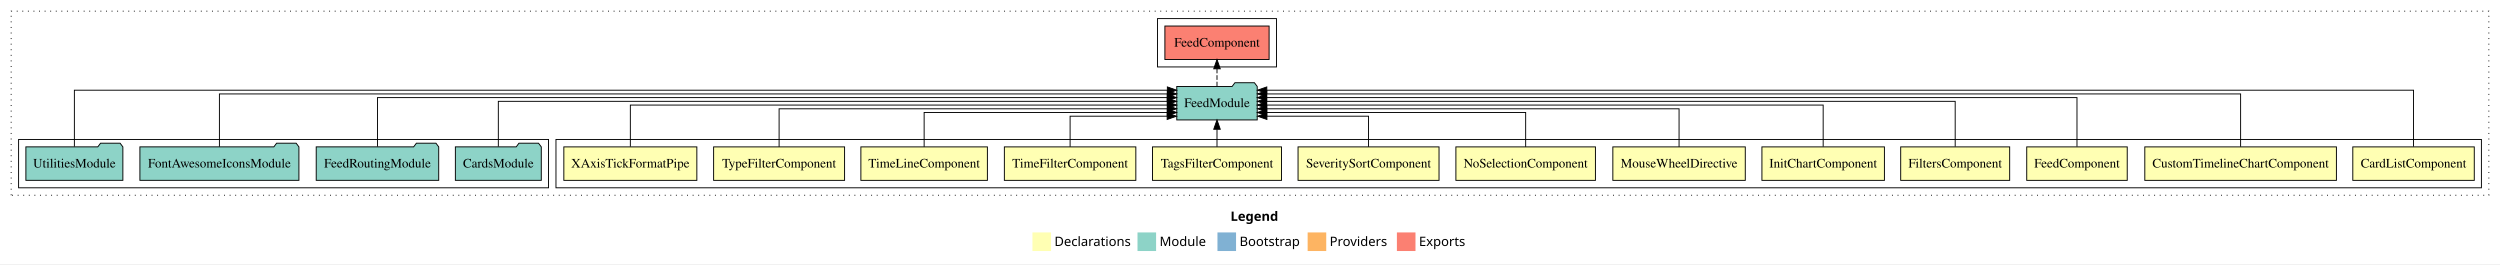
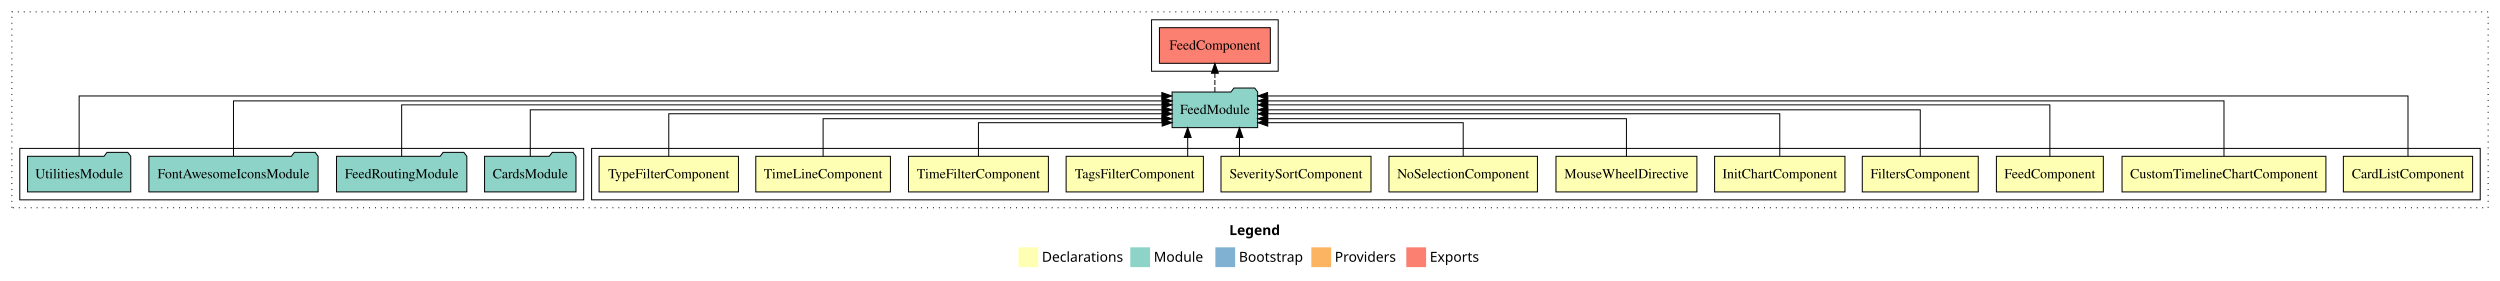
- <svg xmlns="http://www.w3.org/2000/svg" width="2689pt" height="284pt" viewBox="0.00 0.00 2689.00 284.00">
+ <svg xmlns="http://www.w3.org/2000/svg" width="2527pt" height="284pt" viewBox="0.00 0.00 2527.00 284.00">
  <g id="graph0" class="graph" transform="scale(1 1) rotate(0) translate(4 280)">
-     <polygon fill="#ffffff" stroke="transparent" points="-4,4 -4,-280 2685,-280 2685,4 -4,4" />
-     <text text-anchor="start" x="1319.509" y="-42.4" font-family="sans-serif" font-weight="bold" font-size="14.00" fill="#000000">Legend</text>
-     <polygon fill="#ffffb3" stroke="transparent" points="1106.5,-10 1106.5,-30 1126.5,-30 1126.5,-10 1106.5,-10" />
-     <text text-anchor="start" x="1130.129" y="-15.4" font-family="sans-serif" font-size="14.00" fill="#000000">  Declarations</text>
-     <polygon fill="#8dd3c7" stroke="transparent" points="1219.5,-10 1219.5,-30 1239.5,-30 1239.5,-10 1219.5,-10" />
-     <text text-anchor="start" x="1243.225" y="-15.4" font-family="sans-serif" font-size="14.00" fill="#000000">  Module</text>
-     <polygon fill="#80b1d3" stroke="transparent" points="1305.5,-10 1305.5,-30 1325.5,-30 1325.5,-10 1305.5,-10" />
-     <text text-anchor="start" x="1329.281" y="-15.4" font-family="sans-serif" font-size="14.00" fill="#000000">  Bootstrap</text>
-     <polygon fill="#fdb462" stroke="transparent" points="1402.5,-10 1402.5,-30 1422.5,-30 1422.5,-10 1402.5,-10" />
-     <text text-anchor="start" x="1426.173" y="-15.4" font-family="sans-serif" font-size="14.00" fill="#000000">  Providers</text>
-     <polygon fill="#fb8072" stroke="transparent" points="1498.5,-10 1498.5,-30 1518.5,-30 1518.5,-10 1498.5,-10" />
-     <text text-anchor="start" x="1522.226" y="-15.4" font-family="sans-serif" font-size="14.00" fill="#000000">  Exports</text>
+     <polygon fill="#ffffff" stroke="transparent" points="-4,4 -4,-280 2523,-280 2523,4 -4,4" />
+     <text text-anchor="start" x="1238.509" y="-42.4" font-family="sans-serif" font-weight="bold" font-size="14.00" fill="#000000">Legend</text>
+     <polygon fill="#ffffb3" stroke="transparent" points="1025.5,-10 1025.5,-30 1045.5,-30 1045.5,-10 1025.5,-10" />
+     <text text-anchor="start" x="1049.129" y="-15.4" font-family="sans-serif" font-size="14.00" fill="#000000">  Declarations</text>
+     <polygon fill="#8dd3c7" stroke="transparent" points="1138.5,-10 1138.5,-30 1158.5,-30 1158.5,-10 1138.5,-10" />
+     <text text-anchor="start" x="1162.225" y="-15.4" font-family="sans-serif" font-size="14.00" fill="#000000">  Module</text>
+     <polygon fill="#80b1d3" stroke="transparent" points="1224.5,-10 1224.5,-30 1244.5,-30 1244.5,-10 1224.5,-10" />
+     <text text-anchor="start" x="1248.281" y="-15.4" font-family="sans-serif" font-size="14.00" fill="#000000">  Bootstrap</text>
+     <polygon fill="#fdb462" stroke="transparent" points="1321.5,-10 1321.5,-30 1341.5,-30 1341.5,-10 1321.5,-10" />
+     <text text-anchor="start" x="1345.173" y="-15.4" font-family="sans-serif" font-size="14.00" fill="#000000">  Providers</text>
+     <polygon fill="#fb8072" stroke="transparent" points="1417.5,-10 1417.5,-30 1437.5,-30 1437.5,-10 1417.5,-10" />
+     <text text-anchor="start" x="1441.226" y="-15.4" font-family="sans-serif" font-size="14.00" fill="#000000">  Exports</text>
    <g id="clust1" class="cluster">
-       <polygon fill="none" stroke="#000000" stroke-dasharray="1,5" points="8,-70 8,-268 2673,-268 2673,-70 8,-70" />
+       <polygon fill="none" stroke="#000000" stroke-dasharray="1,5" points="8,-70 8,-268 2511,-268 2511,-70 8,-70" />
    </g>
    <g id="clust2" class="cluster">
-       <polygon fill="none" stroke="#000000" points="594,-78 594,-130 2665,-130 2665,-78 594,-78" />
+       <polygon fill="none" stroke="#000000" points="594,-78 594,-130 2503,-130 2503,-78 594,-78" />
+     </g>
+     <g id="clust15" class="cluster">
+       <polygon fill="none" stroke="#000000" points="16,-78 16,-130 586,-130 586,-78 16,-78" />
    </g>
    <g id="clust16" class="cluster">
-       <polygon fill="none" stroke="#000000" points="16,-78 16,-130 586,-130 586,-78 16,-78" />
-     </g>
-     <g id="clust17" class="cluster">
-       <polygon fill="none" stroke="#000000" points="1241,-208 1241,-260 1369,-260 1369,-208 1241,-208" />
+       <polygon fill="none" stroke="#000000" points="1160,-208 1160,-260 1288,-260 1288,-208 1160,-208" />
    </g>
    <g id="node1" class="node">
-       <polygon fill="#ffffb3" stroke="#000000" points="2657.323,-122 2526.677,-122 2526.677,-86 2657.323,-86 2657.323,-122" />
-       <text text-anchor="middle" x="2592" y="-99.8" font-family="Times,serif" font-size="14.00" fill="#000000">CardListComponent</text>
+       <polygon fill="#ffffb3" stroke="#000000" points="2495.323,-122 2364.677,-122 2364.677,-86 2495.323,-86 2495.323,-122" />
+       <text text-anchor="middle" x="2430" y="-99.8" font-family="Times,serif" font-size="14.00" fill="#000000">CardListComponent</text>
+     </g>
+     <g id="node13" class="node">
+       <polygon fill="#8dd3c7" stroke="#000000" points="1267.262,-187 1264.262,-191 1243.262,-191 1240.262,-187 1180.738,-187 1180.738,-151 1267.262,-151 1267.262,-187" />
+       <text text-anchor="middle" x="1224" y="-164.8" font-family="Times,serif" font-size="14.00" fill="#000000">FeedModule</text>
+     </g>
+     <g id="edge1" class="edge">
+       <path fill="none" stroke="#000000" d="M2430,-122.323C2430,-145.66 2430,-183 2430,-183 2430,-183 1277.278,-183 1277.278,-183" />
+       <polygon fill="#000000" stroke="#000000" points="1277.278,-179.5 1267.278,-183 1277.278,-186.5 1277.278,-179.5" />
+     </g>
+     <g id="node2" class="node">
+       <polygon fill="#ffffb3" stroke="#000000" points="2347.042,-122 2140.958,-122 2140.958,-86 2347.042,-86 2347.042,-122" />
+       <text text-anchor="middle" x="2244" y="-99.8" font-family="Times,serif" font-size="14.00" fill="#000000">CustomTimelineChartComponent</text>
+     </g>
+     <g id="edge2" class="edge">
+       <path fill="none" stroke="#000000" d="M2244,-122.292C2244,-144.206 2244,-178 2244,-178 2244,-178 1277.502,-178 1277.502,-178" />
+       <polygon fill="#000000" stroke="#000000" points="1277.502,-174.5 1267.502,-178 1277.502,-181.5 1277.502,-174.5" />
+     </g>
+     <g id="node3" class="node">
+       <polygon fill="#ffffb3" stroke="#000000" points="2122.045,-122 2013.955,-122 2013.955,-86 2122.045,-86 2122.045,-122" />
+       <text text-anchor="middle" x="2068" y="-99.8" font-family="Times,serif" font-size="14.00" fill="#000000">FeedComponent</text>
+     </g>
+     <g id="edge3" class="edge">
+       <path fill="none" stroke="#000000" d="M2068,-122.027C2068,-142.767 2068,-174 2068,-174 2068,-174 1277.307,-174 1277.307,-174" />
+       <polygon fill="#000000" stroke="#000000" points="1277.307,-170.5 1267.307,-174 1277.307,-177.5 1277.307,-170.5" />
+     </g>
+     <g id="node4" class="node">
+       <polygon fill="#ffffb3" stroke="#000000" points="1995.607,-122 1878.393,-122 1878.393,-86 1995.607,-86 1995.607,-122" />
+       <text text-anchor="middle" x="1937" y="-99.8" font-family="Times,serif" font-size="14.00" fill="#000000">FiltersComponent</text>
+     </g>
+     <g id="edge4" class="edge">
+       <path fill="none" stroke="#000000" d="M1937,-122.106C1937,-141.339 1937,-169 1937,-169 1937,-169 1277.528,-169 1277.528,-169" />
+       <polygon fill="#000000" stroke="#000000" points="1277.528,-165.5 1267.528,-169 1277.528,-172.5 1277.528,-165.5" />
+     </g>
+     <g id="node5" class="node">
+       <polygon fill="#ffffb3" stroke="#000000" points="1860.877,-122 1729.123,-122 1729.123,-86 1860.877,-86 1860.877,-122" />
+       <text text-anchor="middle" x="1795" y="-99.8" font-family="Times,serif" font-size="14.00" fill="#000000">InitChartComponent</text>
+     </g>
+     <g id="edge5" class="edge">
+       <path fill="none" stroke="#000000" d="M1795,-122.302C1795,-140.27 1795,-165 1795,-165 1795,-165 1277.387,-165 1277.387,-165" />
+       <polygon fill="#000000" stroke="#000000" points="1277.387,-161.5 1267.387,-165 1277.386,-168.5 1277.387,-161.5" />
+     </g>
+     <g id="node6" class="node">
+       <polygon fill="#ffffb3" stroke="#000000" points="1711.221,-122 1568.779,-122 1568.779,-86 1711.221,-86 1711.221,-122" />
+       <text text-anchor="middle" x="1640" y="-99.8" font-family="Times,serif" font-size="14.00" fill="#000000">MouseWheelDirective</text>
+     </g>
+     <g id="edge6" class="edge">
+       <path fill="none" stroke="#000000" d="M1640,-122.027C1640,-138.398 1640,-160 1640,-160 1640,-160 1277.342,-160 1277.342,-160" />
+       <polygon fill="#000000" stroke="#000000" points="1277.342,-156.5 1267.342,-160 1277.342,-163.5 1277.342,-156.5" />
+     </g>
+     <g id="node7" class="node">
+       <polygon fill="#ffffb3" stroke="#000000" points="1550.038,-122 1399.962,-122 1399.962,-86 1550.038,-86 1550.038,-122" />
+       <text text-anchor="middle" x="1475" y="-99.8" font-family="Times,serif" font-size="14.00" fill="#000000">NoSelectionComponent</text>
+     </g>
+     <g id="edge7" class="edge">
+       <path fill="none" stroke="#000000" d="M1475,-122.187C1475,-137.182 1475,-156 1475,-156 1475,-156 1277.434,-156 1277.434,-156" />
+       <polygon fill="#000000" stroke="#000000" points="1277.434,-152.5 1267.434,-156 1277.434,-159.5 1277.434,-152.5" />
+     </g>
+     <g id="node8" class="node">
+       <polygon fill="#ffffb3" stroke="#000000" points="1381.82,-122 1230.18,-122 1230.18,-86 1381.82,-86 1381.82,-122" />
+       <text text-anchor="middle" x="1306" y="-99.8" font-family="Times,serif" font-size="14.00" fill="#000000">SeveritySortComponent</text>
+     </g>
+     <g id="edge8" class="edge">
+       <path fill="none" stroke="#000000" d="M1248.86,-122.106C1248.86,-122.106 1248.86,-140.991 1248.86,-140.991" />
+       <polygon fill="#000000" stroke="#000000" points="1245.361,-140.991 1248.86,-150.991 1252.361,-140.991 1245.361,-140.991" />
+     </g>
+     <g id="node9" class="node">
+       <polygon fill="#ffffb3" stroke="#000000" points="1212.374,-122 1073.626,-122 1073.626,-86 1212.374,-86 1212.374,-122" />
+       <text text-anchor="middle" x="1143" y="-99.8" font-family="Times,serif" font-size="14.00" fill="#000000">TagsFilterComponent</text>
+     </g>
+     <g id="edge9" class="edge">
+       <path fill="none" stroke="#000000" d="M1196.528,-122.106C1196.528,-122.106 1196.528,-140.991 1196.528,-140.991" />
+       <polygon fill="#000000" stroke="#000000" points="1193.028,-140.991 1196.528,-150.991 1200.028,-140.991 1193.028,-140.991" />
+     </g>
+     <g id="node10" class="node">
+       <polygon fill="#ffffb3" stroke="#000000" points="1055.711,-122 914.289,-122 914.289,-86 1055.711,-86 1055.711,-122" />
+       <text text-anchor="middle" x="985" y="-99.8" font-family="Times,serif" font-size="14.00" fill="#000000">TimeFilterComponent</text>
+     </g>
+     <g id="edge10" class="edge">
+       <path fill="none" stroke="#000000" d="M985,-122.187C985,-137.182 985,-156 985,-156 985,-156 1170.719,-156 1170.719,-156" />
+       <polygon fill="#000000" stroke="#000000" points="1170.719,-159.5 1180.719,-156 1170.719,-152.5 1170.719,-159.5" />
+     </g>
+     <g id="node11" class="node">
+       <polygon fill="#ffffb3" stroke="#000000" points="896.039,-122 759.961,-122 759.961,-86 896.039,-86 896.039,-122" />
+       <text text-anchor="middle" x="828" y="-99.8" font-family="Times,serif" font-size="14.00" fill="#000000">TimeLineComponent</text>
+     </g>
+     <g id="edge11" class="edge">
+       <path fill="none" stroke="#000000" d="M828,-122.027C828,-138.398 828,-160 828,-160 828,-160 1170.488,-160 1170.488,-160" />
+       <polygon fill="#000000" stroke="#000000" points="1170.488,-163.5 1180.488,-160 1170.488,-156.5 1170.488,-163.5" />
+     </g>
+     <g id="node12" class="node">
+       <polygon fill="#ffffb3" stroke="#000000" points="742.43,-122 601.57,-122 601.57,-86 742.43,-86 742.43,-122" />
+       <text text-anchor="middle" x="672" y="-99.8" font-family="Times,serif" font-size="14.00" fill="#000000">TypeFilterComponent</text>
+     </g>
+     <g id="edge12" class="edge">
+       <path fill="none" stroke="#000000" d="M672,-122.302C672,-140.27 672,-165 672,-165 672,-165 1170.686,-165 1170.686,-165" />
+       <polygon fill="#000000" stroke="#000000" points="1170.686,-168.5 1180.686,-165 1170.686,-161.5 1170.686,-168.5" />
+     </g>
+     <g id="node18" class="node">
+       <polygon fill="#fb8072" stroke="#000000" points="1280.044,-252 1167.956,-252 1167.956,-216 1280.044,-216 1280.044,-252" />
+       <text text-anchor="middle" x="1224" y="-229.8" font-family="Times,serif" font-size="14.00" fill="#000000">FeedComponent </text>
+     </g>
+     <g id="edge17" class="edge">
+       <path fill="none" stroke="#000000" stroke-dasharray="5,2" d="M1224,-187.106C1224,-187.106 1224,-205.991 1224,-205.991" />
+       <polygon fill="#000000" stroke="#000000" points="1220.5,-205.991 1224,-215.991 1227.5,-205.991 1220.5,-205.991" />
    </g>
    <g id="node14" class="node">
-       <polygon fill="#8dd3c7" stroke="#000000" points="1348.262,-187 1345.262,-191 1324.262,-191 1321.262,-187 1261.738,-187 1261.738,-151 1348.262,-151 1348.262,-187" />
-       <text text-anchor="middle" x="1305" y="-164.8" font-family="Times,serif" font-size="14.00" fill="#000000">FeedModule</text>
-     </g>
-     <g id="edge1" class="edge">
-       <path fill="none" stroke="#000000" d="M2592,-122.323C2592,-145.66 2592,-183 2592,-183 2592,-183 1358.558,-183 1358.558,-183" />
-       <polygon fill="#000000" stroke="#000000" points="1358.558,-179.5 1348.558,-183 1358.558,-186.5 1358.558,-179.5" />
-     </g>
-     <g id="node2" class="node">
-       <polygon fill="#ffffb3" stroke="#000000" points="2509.042,-122 2302.958,-122 2302.958,-86 2509.042,-86 2509.042,-122" />
-       <text text-anchor="middle" x="2406" y="-99.8" font-family="Times,serif" font-size="14.00" fill="#000000">CustomTimelineChartComponent</text>
-     </g>
-     <g id="edge2" class="edge">
-       <path fill="none" stroke="#000000" d="M2406,-122.155C2406,-144.352 2406,-179 2406,-179 2406,-179 1358.5,-179 1358.5,-179" />
-       <polygon fill="#000000" stroke="#000000" points="1358.5,-175.5 1348.5,-179 1358.5,-182.5 1358.5,-175.5" />
-     </g>
-     <g id="node3" class="node">
-       <polygon fill="#ffffb3" stroke="#000000" points="2284.045,-122 2175.955,-122 2175.955,-86 2284.045,-86 2284.045,-122" />
-       <text text-anchor="middle" x="2230" y="-99.8" font-family="Times,serif" font-size="14.00" fill="#000000">FeedComponent</text>
-     </g>
-     <g id="edge3" class="edge">
-       <path fill="none" stroke="#000000" d="M2230,-122.284C2230,-143.321 2230,-175 2230,-175 2230,-175 1358.374,-175 1358.374,-175" />
-       <polygon fill="#000000" stroke="#000000" points="1358.374,-171.5 1348.374,-175 1358.374,-178.5 1358.374,-171.5" />
-     </g>
-     <g id="node4" class="node">
-       <polygon fill="#ffffb3" stroke="#000000" points="2157.607,-122 2040.393,-122 2040.393,-86 2157.607,-86 2157.607,-122" />
-       <text text-anchor="middle" x="2099" y="-99.8" font-family="Times,serif" font-size="14.00" fill="#000000">FiltersComponent</text>
-     </g>
-     <g id="edge4" class="edge">
-       <path fill="none" stroke="#000000" d="M2099,-122.308C2099,-142.145 2099,-171 2099,-171 2099,-171 1358.536,-171 1358.536,-171" />
-       <polygon fill="#000000" stroke="#000000" points="1358.536,-167.5 1348.536,-171 1358.536,-174.5 1358.536,-167.5" />
-     </g>
-     <g id="node5" class="node">
-       <polygon fill="#ffffb3" stroke="#000000" points="2022.877,-122 1891.123,-122 1891.123,-86 2022.877,-86 2022.877,-122" />
-       <text text-anchor="middle" x="1957" y="-99.8" font-family="Times,serif" font-size="14.00" fill="#000000">InitChartComponent</text>
-     </g>
-     <g id="edge5" class="edge">
-       <path fill="none" stroke="#000000" d="M1957,-122.222C1957,-140.828 1957,-167 1957,-167 1957,-167 1358.284,-167 1358.284,-167" />
-       <polygon fill="#000000" stroke="#000000" points="1358.284,-163.5 1348.284,-167 1358.284,-170.5 1358.284,-163.5" />
-     </g>
-     <g id="node6" class="node">
-       <polygon fill="#ffffb3" stroke="#000000" points="1873.221,-122 1730.779,-122 1730.779,-86 1873.221,-86 1873.221,-122" />
-       <text text-anchor="middle" x="1802" y="-99.8" font-family="Times,serif" font-size="14.00" fill="#000000">MouseWheelDirective</text>
-     </g>
-     <g id="edge6" class="edge">
-       <path fill="none" stroke="#000000" d="M1802,-122.022C1802,-139.373 1802,-163 1802,-163 1802,-163 1358.67,-163 1358.67,-163" />
-       <polygon fill="#000000" stroke="#000000" points="1358.67,-159.5 1348.67,-163 1358.67,-166.5 1358.67,-159.5" />
-     </g>
-     <g id="node7" class="node">
-       <polygon fill="#ffffb3" stroke="#000000" points="1712.038,-122 1561.962,-122 1561.962,-86 1712.038,-86 1712.038,-122" />
-       <text text-anchor="middle" x="1637" y="-99.8" font-family="Times,serif" font-size="14.00" fill="#000000">NoSelectionComponent</text>
-     </g>
-     <g id="edge7" class="edge">
-       <path fill="none" stroke="#000000" d="M1637,-122.009C1637,-138.049 1637,-159 1637,-159 1637,-159 1358.403,-159 1358.403,-159" />
-       <polygon fill="#000000" stroke="#000000" points="1358.403,-155.5 1348.403,-159 1358.403,-162.5 1358.403,-155.5" />
-     </g>
-     <g id="node8" class="node">
-       <polygon fill="#ffffb3" stroke="#000000" points="1543.82,-122 1392.18,-122 1392.18,-86 1543.82,-86 1543.82,-122" />
-       <text text-anchor="middle" x="1468" y="-99.8" font-family="Times,serif" font-size="14.00" fill="#000000">SeveritySortComponent</text>
-     </g>
-     <g id="edge8" class="edge">
-       <path fill="none" stroke="#000000" d="M1468,-122.124C1468,-136.783 1468,-155 1468,-155 1468,-155 1358.681,-155 1358.681,-155" />
-       <polygon fill="#000000" stroke="#000000" points="1358.681,-151.5 1348.681,-155 1358.681,-158.5 1358.681,-151.5" />
-     </g>
-     <g id="node9" class="node">
-       <polygon fill="#ffffb3" stroke="#000000" points="1374.374,-122 1235.626,-122 1235.626,-86 1374.374,-86 1374.374,-122" />
-       <text text-anchor="middle" x="1305" y="-99.8" font-family="Times,serif" font-size="14.00" fill="#000000">TagsFilterComponent</text>
-     </g>
-     <g id="edge9" class="edge">
-       <path fill="none" stroke="#000000" d="M1305,-122.106C1305,-122.106 1305,-140.991 1305,-140.991" />
-       <polygon fill="#000000" stroke="#000000" points="1301.5,-140.991 1305,-150.991 1308.5,-140.991 1301.5,-140.991" />
-     </g>
-     <g id="node10" class="node">
-       <polygon fill="#ffffb3" stroke="#000000" points="1217.711,-122 1076.289,-122 1076.289,-86 1217.711,-86 1217.711,-122" />
-       <text text-anchor="middle" x="1147" y="-99.8" font-family="Times,serif" font-size="14.00" fill="#000000">TimeFilterComponent</text>
-     </g>
-     <g id="edge10" class="edge">
-       <path fill="none" stroke="#000000" d="M1147,-122.124C1147,-136.783 1147,-155 1147,-155 1147,-155 1251.408,-155 1251.408,-155" />
-       <polygon fill="#000000" stroke="#000000" points="1251.408,-158.5 1261.408,-155 1251.408,-151.5 1251.408,-158.5" />
-     </g>
-     <g id="node11" class="node">
-       <polygon fill="#ffffb3" stroke="#000000" points="1058.039,-122 921.961,-122 921.961,-86 1058.039,-86 1058.039,-122" />
-       <text text-anchor="middle" x="990" y="-99.8" font-family="Times,serif" font-size="14.00" fill="#000000">TimeLineComponent</text>
-     </g>
-     <g id="edge11" class="edge">
-       <path fill="none" stroke="#000000" d="M990,-122.009C990,-138.049 990,-159 990,-159 990,-159 1251.531,-159 1251.531,-159" />
-       <polygon fill="#000000" stroke="#000000" points="1251.531,-162.5 1261.531,-159 1251.531,-155.5 1251.531,-162.5" />
-     </g>
-     <g id="node12" class="node">
-       <polygon fill="#ffffb3" stroke="#000000" points="904.43,-122 763.57,-122 763.57,-86 904.43,-86 904.43,-122" />
-       <text text-anchor="middle" x="834" y="-99.8" font-family="Times,serif" font-size="14.00" fill="#000000">TypeFilterComponent</text>
-     </g>
-     <g id="edge12" class="edge">
-       <path fill="none" stroke="#000000" d="M834,-122.022C834,-139.373 834,-163 834,-163 834,-163 1251.534,-163 1251.534,-163" />
-       <polygon fill="#000000" stroke="#000000" points="1251.534,-166.5 1261.534,-163 1251.534,-159.5 1251.534,-166.5" />
-     </g>
-     <g id="node13" class="node">
-       <polygon fill="#ffffb3" stroke="#000000" points="745.534,-122 602.466,-122 602.466,-86 745.534,-86 745.534,-122" />
-       <text text-anchor="middle" x="674" y="-99.8" font-family="Times,serif" font-size="14.00" fill="#000000">XAxisTickFormatPipe</text>
-     </g>
-     <g id="edge13" class="edge">
-       <path fill="none" stroke="#000000" d="M674,-122.222C674,-140.828 674,-167 674,-167 674,-167 1251.629,-167 1251.629,-167" />
-       <polygon fill="#000000" stroke="#000000" points="1251.629,-170.5 1261.629,-167 1251.629,-163.5 1251.629,-170.5" />
-     </g>
-     <g id="node19" class="node">
-       <polygon fill="#fb8072" stroke="#000000" points="1361.044,-252 1248.956,-252 1248.956,-216 1361.044,-216 1361.044,-252" />
-       <text text-anchor="middle" x="1305" y="-229.8" font-family="Times,serif" font-size="14.00" fill="#000000">FeedComponent </text>
-     </g>
-     <g id="edge18" class="edge">
-       <path fill="none" stroke="#000000" stroke-dasharray="5,2" d="M1305,-187.106C1305,-187.106 1305,-205.991 1305,-205.991" />
-       <polygon fill="#000000" stroke="#000000" points="1301.5,-205.991 1305,-215.991 1308.5,-205.991 1301.5,-205.991" />
-     </g>
-     <g id="node15" class="node">
      <polygon fill="#8dd3c7" stroke="#000000" points="578.206,-122 575.206,-126 554.206,-126 551.206,-122 485.794,-122 485.794,-86 578.206,-86 578.206,-122" />
      <text text-anchor="middle" x="532" y="-99.8" font-family="Times,serif" font-size="14.00" fill="#000000">CardsModule</text>
    </g>
-     <g id="edge14" class="edge">
-       <path fill="none" stroke="#000000" d="M532,-122.308C532,-142.145 532,-171 532,-171 532,-171 1251.505,-171 1251.505,-171" />
-       <polygon fill="#000000" stroke="#000000" points="1251.505,-174.5 1261.505,-171 1251.505,-167.5 1251.505,-174.5" />
+     <g id="edge13" class="edge">
+       <path fill="none" stroke="#000000" d="M532,-122.106C532,-141.339 532,-169 532,-169 532,-169 1170.712,-169 1170.712,-169" />
+       <polygon fill="#000000" stroke="#000000" points="1170.712,-172.5 1180.712,-169 1170.712,-165.5 1170.712,-172.5" />
    </g>
-     <g id="node16" class="node">
+     <g id="node15" class="node">
      <polygon fill="#8dd3c7" stroke="#000000" points="467.88,-122 464.88,-126 443.88,-126 440.88,-122 336.12,-122 336.12,-86 467.88,-86 467.88,-122" />
      <text text-anchor="middle" x="402" y="-99.8" font-family="Times,serif" font-size="14.00" fill="#000000">FeedRoutingModule</text>
    </g>
-     <g id="edge15" class="edge">
-       <path fill="none" stroke="#000000" d="M402,-122.284C402,-143.321 402,-175 402,-175 402,-175 1251.446,-175 1251.446,-175" />
-       <polygon fill="#000000" stroke="#000000" points="1251.447,-178.5 1261.446,-175 1251.446,-171.5 1251.447,-178.5" />
+     <g id="edge14" class="edge">
+       <path fill="none" stroke="#000000" d="M402,-122.027C402,-142.767 402,-174 402,-174 402,-174 1170.675,-174 1170.675,-174" />
+       <polygon fill="#000000" stroke="#000000" points="1170.675,-177.5 1180.675,-174 1170.675,-170.5 1170.675,-177.5" />
    </g>
-     <g id="node17" class="node">
+     <g id="node16" class="node">
      <polygon fill="#8dd3c7" stroke="#000000" points="317.521,-122 314.521,-126 293.521,-126 290.521,-122 146.479,-122 146.479,-86 317.521,-86 317.521,-122" />
      <text text-anchor="middle" x="232" y="-99.8" font-family="Times,serif" font-size="14.00" fill="#000000">FontAwesomeIconsModule</text>
    </g>
-     <g id="edge16" class="edge">
-       <path fill="none" stroke="#000000" d="M232,-122.155C232,-144.352 232,-179 232,-179 232,-179 1251.608,-179 1251.608,-179" />
-       <polygon fill="#000000" stroke="#000000" points="1251.608,-182.5 1261.608,-179 1251.608,-175.5 1251.608,-182.5" />
+     <g id="edge15" class="edge">
+       <path fill="none" stroke="#000000" d="M232,-122.292C232,-144.206 232,-178 232,-178 232,-178 1170.737,-178 1170.737,-178" />
+       <polygon fill="#000000" stroke="#000000" points="1170.737,-181.5 1180.737,-178 1170.737,-174.5 1170.737,-181.5" />
    </g>
-     <g id="node18" class="node">
+     <g id="node17" class="node">
      <polygon fill="#8dd3c7" stroke="#000000" points="128.16,-122 125.16,-126 104.16,-126 101.16,-122 23.84,-122 23.84,-86 128.16,-86 128.16,-122" />
      <text text-anchor="middle" x="76" y="-99.8" font-family="Times,serif" font-size="14.00" fill="#000000">UtilitiesModule</text>
    </g>
-     <g id="edge17" class="edge">
-       <path fill="none" stroke="#000000" d="M76,-122.323C76,-145.66 76,-183 76,-183 76,-183 1251.62,-183 1251.62,-183" />
-       <polygon fill="#000000" stroke="#000000" points="1251.62,-186.5 1261.62,-183 1251.62,-179.5 1251.62,-186.5" />
+     <g id="edge16" class="edge">
+       <path fill="none" stroke="#000000" d="M76,-122.323C76,-145.66 76,-183 76,-183 76,-183 1170.399,-183 1170.399,-183" />
+       <polygon fill="#000000" stroke="#000000" points="1170.399,-186.5 1180.399,-183 1170.399,-179.5 1170.399,-186.5" />
    </g>
  </g>
</svg>
